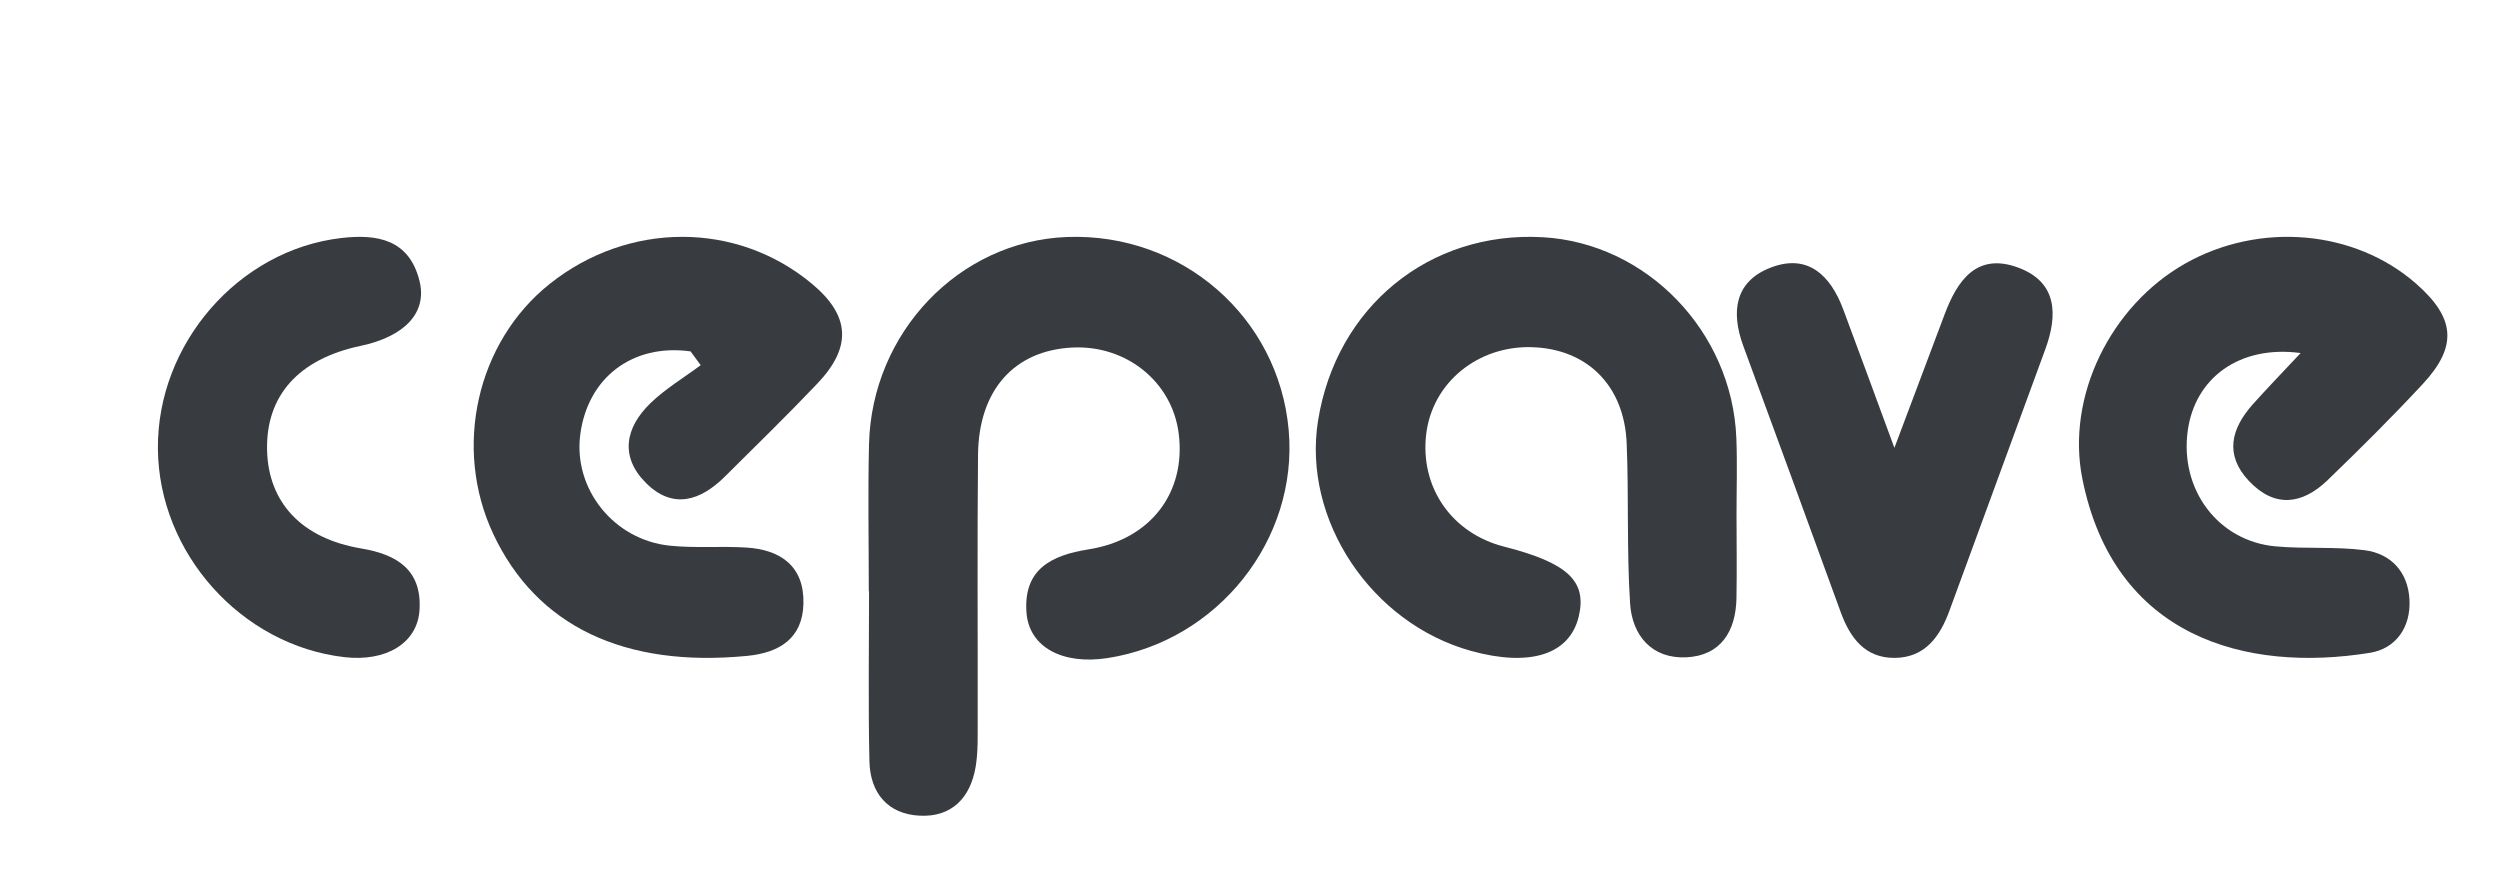
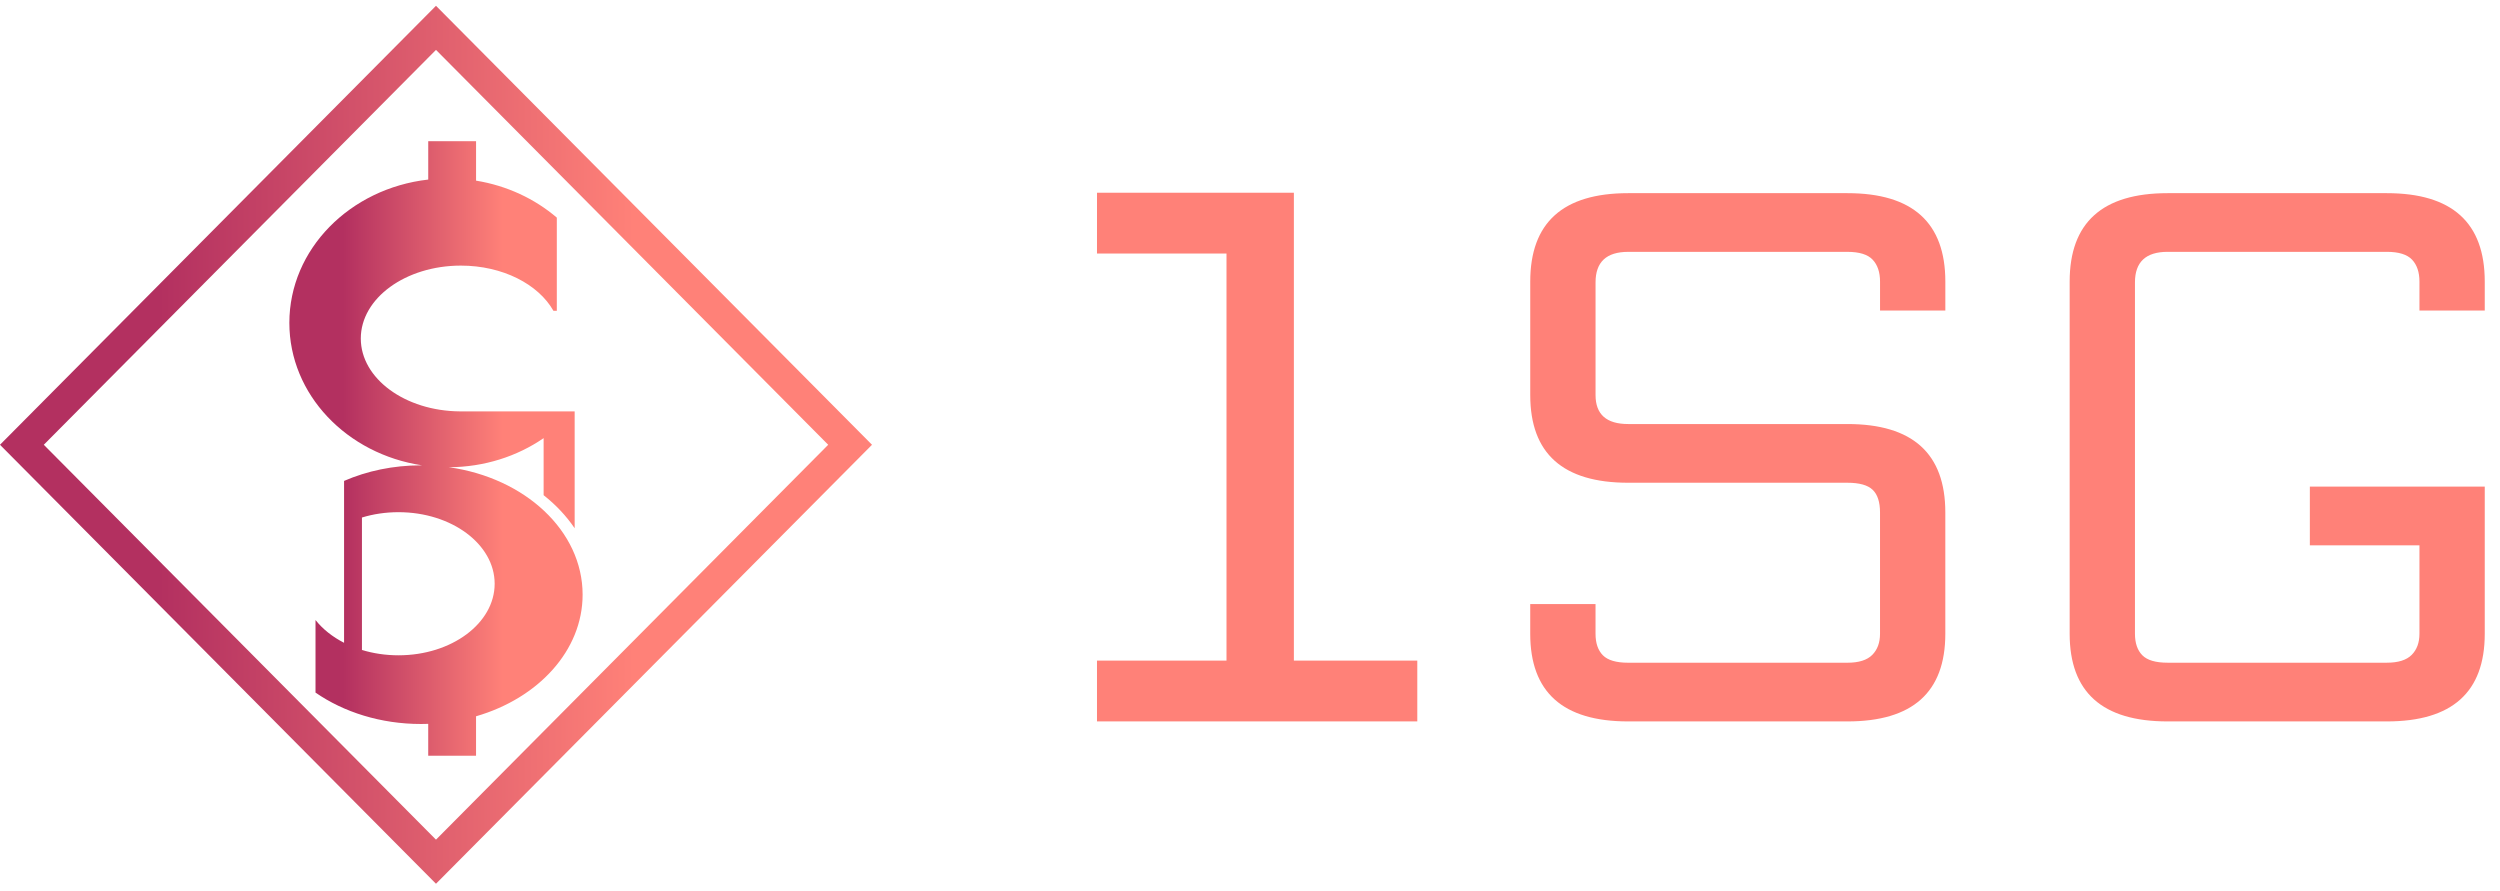
- <svg xmlns="http://www.w3.org/2000/svg" width="95px" height="33px" viewBox="0 0 95 33" version="1.1">
-   <defs />
-   <g id="Page" stroke="none" stroke-width="1" fill="none" fill-rule="evenodd">
-     <g id="etc/logo--color" transform="translate(-33, 0)" fill="#383C41">
-       <g id="etc/logo--text--color" transform="translate(33, 0)">
-         <path d="M33.014,22.469 C33.014,20.608 32.978,18.747 33.022,16.887 C33.123,12.63 36.451,9.163 40.541,9.006 C44.904,8.839 48.587,12.043 48.97,16.34 C49.341,20.507 46.276,24.362 42.079,25.008 C40.385,25.269 39.103,24.598 39.006,23.276 C38.886,21.64 39.938,21.101 41.365,20.876 C43.73,20.504 45.077,18.711 44.79,16.468 C44.538,14.506 42.798,13.104 40.745,13.207 C38.545,13.318 37.19,14.818 37.165,17.279 C37.132,20.651 37.159,24.025 37.152,27.397 C37.15,27.978 37.17,28.568 37.075,29.137 C36.877,30.319 36.163,31.059 34.946,30.996 C33.727,30.934 33.064,30.126 33.038,28.924 C32.99,26.773 33.024,24.621 33.024,22.469 L33.014,22.469" id="Fill-1" />
-         <path d="M65.988,19.597 C65.989,20.639 66.004,21.683 65.986,22.725 C65.964,23.992 65.387,24.914 64.081,24.978 C62.777,25.042 62.021,24.154 61.943,22.929 C61.813,20.909 61.897,18.876 61.814,16.851 C61.725,14.65 60.313,13.259 58.219,13.193 C56.161,13.128 54.438,14.536 54.198,16.479 C53.948,18.507 55.159,20.264 57.159,20.773 C59.575,21.389 60.314,22.083 59.991,23.431 C59.645,24.874 58.141,25.354 55.905,24.736 C52.105,23.685 49.486,19.748 50.085,15.989 C50.775,11.664 54.311,8.774 58.62,9.014 C62.568,9.234 65.818,12.59 65.981,16.642 C66.02,17.625 65.987,18.612 65.988,19.597" id="Fill-2" />
-         <path d="M87.424,13.415 C85.085,13.105 83.408,14.373 83.134,16.368 C82.826,18.6 84.282,20.558 86.463,20.761 C87.59,20.865 88.739,20.763 89.858,20.908 C90.856,21.038 91.503,21.733 91.56,22.78 C91.617,23.831 91.049,24.646 90.058,24.807 C85.331,25.571 80.331,24.211 79.129,18.191 C78.505,15.067 80.204,11.617 83.037,10.015 C85.865,8.417 89.475,8.731 91.812,10.779 C93.297,12.081 93.398,13.157 92.069,14.588 C90.901,15.846 89.682,17.056 88.449,18.246 C87.486,19.175 86.436,19.316 85.456,18.273 C84.521,17.277 84.786,16.283 85.61,15.36 C86.137,14.77 86.687,14.203 87.424,13.415" id="Fill-3" />
-         <path d="M26.242,13.353 C24.042,13.047 22.326,14.346 22.048,16.528 C21.788,18.578 23.317,20.513 25.448,20.735 C26.407,20.835 27.385,20.747 28.351,20.806 C29.656,20.884 30.562,21.509 30.531,22.931 C30.502,24.262 29.616,24.804 28.39,24.924 C23.715,25.379 20.39,23.788 18.747,20.298 C17.206,17.022 18.112,13 20.89,10.787 C23.879,8.408 27.992,8.404 30.847,10.778 C32.301,11.986 32.388,13.179 31.061,14.574 C29.918,15.777 28.727,16.935 27.55,18.106 C26.62,19.031 25.57,19.373 24.548,18.354 C23.544,17.354 23.762,16.247 24.713,15.325 C25.284,14.772 25.984,14.355 26.626,13.877 C26.498,13.702 26.37,13.527 26.242,13.353" id="Fill-4" />
-         <path d="M71.987,17.019 C72.75,14.99 73.324,13.472 73.893,11.952 C74.374,10.665 75.106,9.598 76.663,10.158 C78.176,10.702 78.209,11.95 77.718,13.282 C76.499,16.596 75.29,19.914 74.071,23.228 C73.716,24.195 73.144,24.986 72.013,25 C70.876,25.014 70.305,24.245 69.947,23.262 C68.72,19.89 67.489,16.521 66.248,13.154 C65.769,11.855 65.917,10.69 67.296,10.165 C68.705,9.627 69.56,10.471 70.038,11.744 C70.632,13.327 71.211,14.916 71.987,17.019" id="Fill-5" />
-         <path d="M6,17.057 C5.966,13.065 9.062,9.501 12.963,9.045 C14.332,8.885 15.547,9.093 15.941,10.673 C16.243,11.886 15.376,12.79 13.696,13.145 C11.348,13.641 10.101,15.034 10.149,17.105 C10.195,19.099 11.465,20.464 13.729,20.842 C15.087,21.069 16.035,21.657 15.942,23.178 C15.864,24.446 14.665,25.153 13.088,24.972 C9.168,24.521 6.034,21.021 6,17.057" id="Fill-6" />
-       </g>
-     </g>
+ <svg xmlns="http://www.w3.org/2000/svg" height="47" viewBox="0 0 132 47" width="132">
+   <linearGradient id="a" x1="18.267%" x2="72.644%" y1="50%" y2="50%">
+     <stop offset="0" stop-color="#b33060" />
+     <stop offset="1" stop-color="#ff8178" />
+   </linearGradient>
+   <g fill="none">
+     <path d="m22.611 9.479v-2.022h2.525v2.081c1.634.265 3.104.961 4.264 1.953v4.919h-.179c-.791-1.4-2.68-2.386-4.887-2.386-2.919 0-5.284 1.724-5.284 3.849 0 2.114 2.34 3.829 5.237 3.848v.001h.029c.006 0 .012.001.018.001.007 0 .014 0 .021-.001h4.348l1.639-0v6.17c-.437-.646-.99-1.234-1.639-1.746v-3.012c-1.393.957-3.123 1.528-5.001 1.536 4.01.558 7.06 3.358 7.06 6.727 0 2.955-2.345 5.472-5.627 6.423v2.084h-2.525v-1.684c-.126.004-.253.007-.381.007-2.129 0-4.075-.626-5.57-1.658v-3.829h.002c.379.477.894.887 1.506 1.2v-8.548c1.207-.524 2.591-.822 4.062-.822.02 0 .041 0.0.061 0-3.978-.595-7.012-3.737-7.012-7.523 0-3.888 3.198-7.097 7.332-7.566zm-3.5 17.846v6.993c.594.182 1.245.282 1.928.282 2.805 0 5.079-1.691 5.079-3.778 0-2.087-2.274-3.779-5.079-3.779-.683 0-1.333.1-1.928.282z" fill="url(#a)" />
+     <path d="m43.729 23.484-20.709 20.85-20.708-20.85 20.708-20.85zm-43.73 0 23.021 23.178 23.022-23.178-23.022-23.178z" fill="url(#a)" />
+     <path d="m57.922 10.176h10.395v10.468 3.49 10.747h6.516v3.209h-16.912v-3.209h6.838v-10.747-3.49-7.256h-6.838zm22.875 10.683v-5.991c0-3.112 1.724-4.669 5.171-4.669h5.787 5.788c3.447 0 5.171 1.558 5.171 4.669v1.529h-3.448v-1.529c0-.496-.13-.881-.39-1.157-.259-.276-.704-.413-1.333-.413h-5.788-5.787c-1.149 0-1.723.536-1.723 1.611v5.95c0 1.019.574 1.53 1.723 1.53h11.574c3.447 0 5.171 1.556 5.171 4.669v6.405c0 3.086-1.724 4.628-5.171 4.628h-5.788-5.787c-3.447 0-5.171-1.542-5.171-4.628v-1.57h3.448v1.57c0 .495.13.874.389 1.137.261.261.704.392 1.334.392h5.787 5.788c.601 0 1.039-.137 1.313-.413.273-.276.41-.646.41-1.115v-6.405c0-.552-.13-.951-.39-1.199-.259-.248-.704-.371-1.333-.371h-11.574c-3.447 0-5.171-1.543-5.171-4.629zm50.398 4.835v7.769c0 3.086-1.723 4.628-5.171 4.628h-5.787-5.788c-3.447 0-5.171-1.542-5.171-4.628v-7.686-3.182-7.727c0-3.112 1.724-4.669 5.171-4.669h5.788 5.787c3.448 0 5.171 1.558 5.171 4.669v1.529h-3.448v-1.529c0-.496-.13-.881-.389-1.157-.261-.276-.705-.414-1.334-.414h-5.787-5.788c-1.149 0-1.723.537-1.723 1.612v7.685 3.182 7.686c0 .495.13.874.39 1.137.259.261.704.392 1.333.392h5.788 5.787c.601 0 1.039-.137 1.313-.413.274-.276.41-.646.41-1.115v-4.671h-5.787v-3.098z" fill="#ff8178" />
  </g>
</svg>
